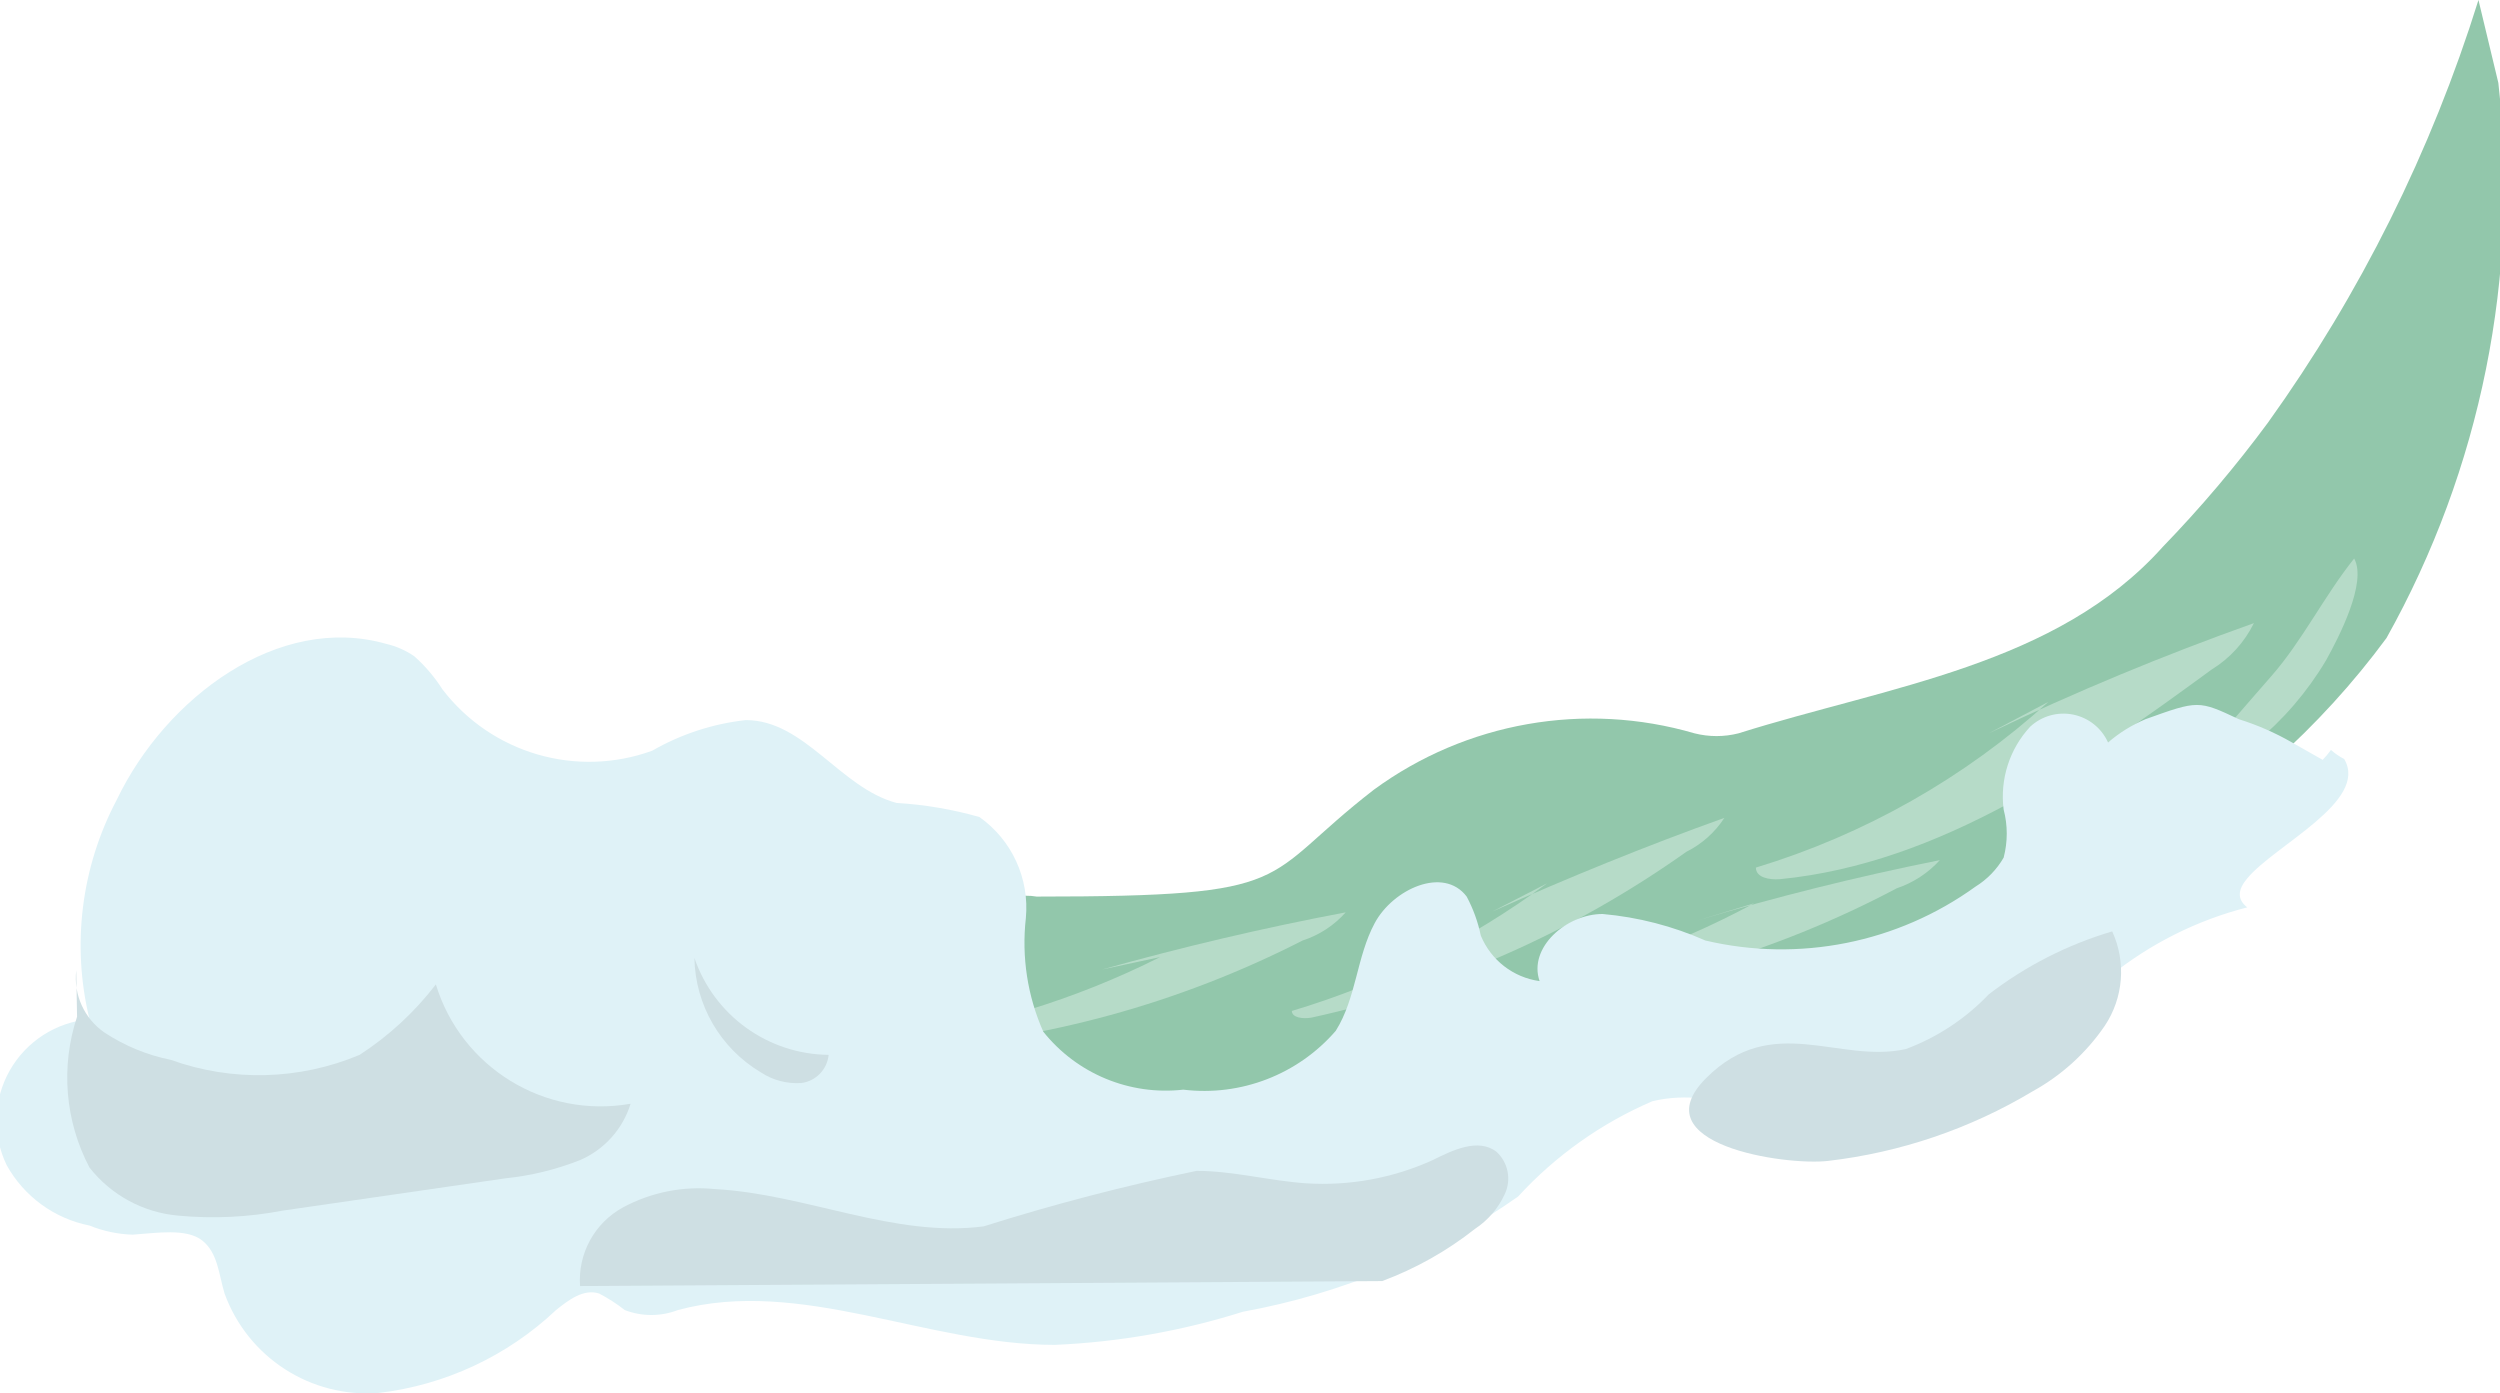
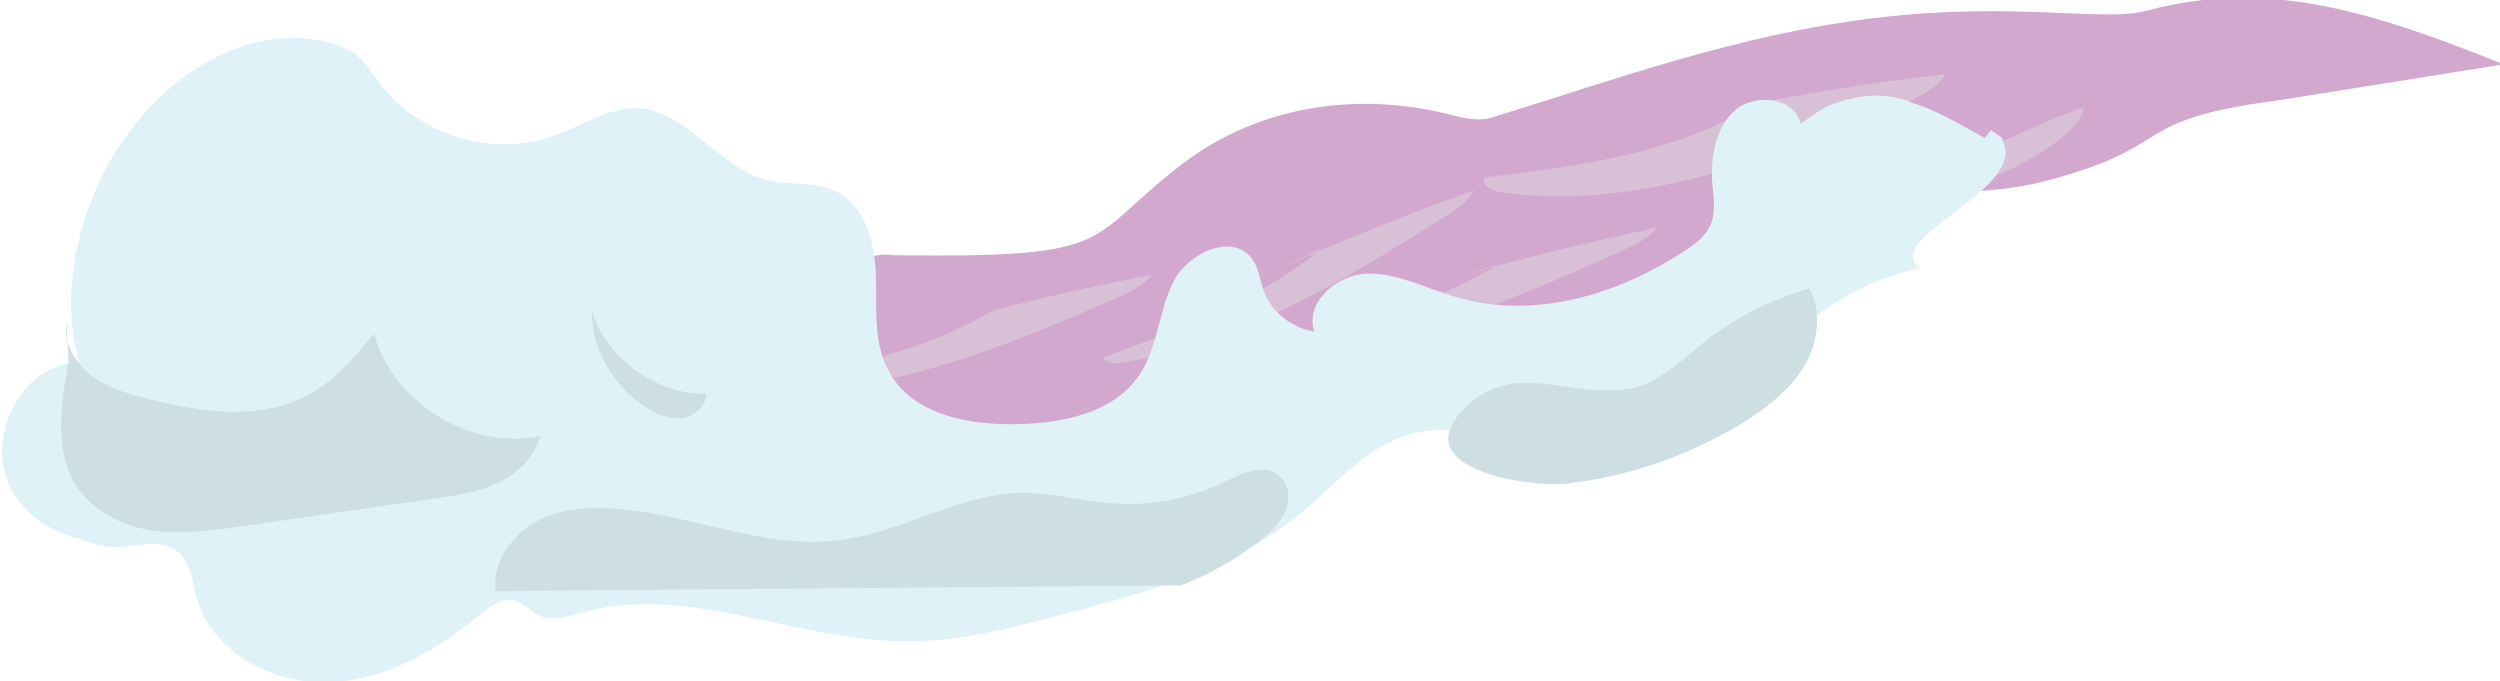
- <svg xmlns="http://www.w3.org/2000/svg" viewBox="0 0 30.17 16.8">
+ <svg xmlns="http://www.w3.org/2000/svg" id="Layer_1" data-name="Layer 1" viewBox="0 0 35.36 9.62">
  <defs>
-     <style>.cls-1{fill:#92c7ab;}.cls-2{fill:#b6dbc8;}.cls-3{fill:#dff2f7;}.cls-4{fill:#cedfe3;}</style>
+     <style>
+       .cls-1 {
+         fill: #dff2f7;
+       }
+ 
+       .cls-1, .cls-2, .cls-3, .cls-4 {
+         stroke-width: 0px;
+       }
+ 
+       .cls-2 {
+         fill: #cedfe3;
+       }
+ 
+       .cls-3 {
+         fill: #d3a8ce;
+       }
+ 
+       .cls-4 {
+         fill: #d8c1d6;
+       }
+     </style>
  </defs>
-   <g id="Layer_2" data-name="Layer 2">
-     <g id="Layer_1-2" data-name="Layer 1">
-       <path class="cls-1" d="M30.15,1a11.16,11.16,0,0,1-1.35,6.7,9.72,9.72,0,0,1-3,2.67,23.79,23.79,0,0,1-3.94,2.13,43.9,43.9,0,0,1-7.34,2,21.72,21.72,0,0,1-5,.56c-2,0,.62-.39-1.11-1.64a4.77,4.77,0,0,1-1.09-1.06c-.57-.8.6-.24.86-1.2.7.05,1.16.45,1.87.48s1.78-.94,2.46-.82c3.22,0,2.66-.2,4.07-1.29a4.44,4.44,0,0,1,3.87-.68,1.08,1.08,0,0,0,.53,0c1.81-.57,3.84-.82,5.12-2.25A14.8,14.8,0,0,0,27.37,5.1,17.88,17.88,0,0,0,29.91,0" />
-       <path class="cls-2" d="M26.23,9.5a6,6,0,0,1-1.18,1.07l1.37-1a9.12,9.12,0,0,0,.79-.6,3.83,3.83,0,0,0,.86-1c.15-.27.5-.94.34-1.23-.36.45-.63,1-1,1.42S26.64,9.06,26.23,9.5Z" />
-       <path class="cls-2" d="M14,11.55a10.1,10.1,0,0,1-3.28,1c0,.08.11.11.22.11a12.19,12.19,0,0,0,4.78-1.31,1.18,1.18,0,0,0,.52-.34q-1.48.28-2.94.69" />
-       <path class="cls-2" d="M18.67,10.66a10,10,0,0,1-3.08,1.54c0,.08.13.1.24.08a12.38,12.38,0,0,0,4.52-2,1.17,1.17,0,0,0,.46-.41c-.95.34-1.88.72-2.8,1.13" />
-       <path class="cls-2" d="M24.72,8.47a9.25,9.25,0,0,1-3.53,2c0,.12.16.15.29.14,1.94-.19,3.64-1.38,5.21-2.53a1.36,1.36,0,0,0,.51-.56A33.11,33.11,0,0,0,24,8.85" />
-       <path class="cls-2" d="M21.17,10.9A10.12,10.12,0,0,1,17.91,12c0,.08.11.11.22.11a12.33,12.33,0,0,0,4.76-1.39,1.24,1.24,0,0,0,.52-.34c-1,.2-2,.45-2.93.73" />
-       <path class="cls-3" d="M27.12,10.6c-.11.13-.13.25,0,.35a4.37,4.37,0,0,0-2.82,2.27,3.61,3.61,0,0,1-.44.22,2.91,2.91,0,0,1-1.42.24c-.85-.07-1.68-.59-2.5-.39a4.73,4.73,0,0,0-1.62,1.15A8.36,8.36,0,0,1,15,15.83a8.8,8.8,0,0,1-2.27.4c-1.54,0-3.07-.82-4.55-.42a.89.89,0,0,1-.64,0,2,2,0,0,0-.31-.2c-.19-.06-.37.08-.52.2a3.76,3.76,0,0,1-2.14,1,1.83,1.83,0,0,1-1.86-1.2c-.07-.23-.08-.49-.27-.64s-.55-.09-.84-.07a1.51,1.51,0,0,1-.52-.11,1.47,1.47,0,0,1-1-.73,1.23,1.23,0,0,1,1-1.76,3.76,3.76,0,0,1,.33-2.65C2,8.42,3.36,7.4,4.66,7.77A1,1,0,0,1,5,7.92a1.89,1.89,0,0,1,.34.4,2.23,2.23,0,0,0,2.53.74A2.91,2.91,0,0,1,9,8.69c.71,0,1.14.82,1.82,1a4.65,4.65,0,0,1,1,.17,1.34,1.34,0,0,1,.56,1.22,2.65,2.65,0,0,0,.21,1.37,1.89,1.89,0,0,0,1.69.7,2.1,2.1,0,0,0,1.84-.71c.25-.4.25-.89.47-1.3s.83-.69,1.11-.32a1.75,1.75,0,0,1,.17.47.9.9,0,0,0,.71.55c-.14-.4.32-.81.76-.81a3.92,3.92,0,0,1,1.24.32,4,4,0,0,0,3.26-.65,1,1,0,0,0,.34-.35,1.14,1.14,0,0,0,0-.58,1.24,1.24,0,0,1,.32-1,.59.59,0,0,1,.94.19,1.73,1.73,0,0,1,.45-.28c.64-.23.64-.23,1.13,0a3.2,3.2,0,0,1,.64.28l.37.21a1.06,1.06,0,0,0,.1-.12.76.76,0,0,0,.16.11,0,0,0,0,1,0,0C28.59,9.67,27.45,10.2,27.12,10.6Z" />
-       <path class="cls-4" d="M.92,11.71a.8.8,0,0,0,.34.75,2.26,2.26,0,0,0,.8.33,3.14,3.14,0,0,0,2.28-.06,3.7,3.7,0,0,0,.92-.85,2.08,2.08,0,0,0,2.35,1.44A1.09,1.09,0,0,1,7,14a3.39,3.39,0,0,1-.9.22l-2.69.39a4.45,4.45,0,0,1-1.26.06,1.53,1.53,0,0,1-1.07-.58,2.33,2.33,0,0,1-.15-1.82" />
-       <path class="cls-4" d="M7,15.52a1,1,0,0,1,.52-.95,1.93,1.93,0,0,1,1.11-.22c1.1.06,2.16.59,3.24.45a26.25,26.25,0,0,1,2.57-.67c.44,0,.88.12,1.32.15A3.2,3.2,0,0,0,17.29,14c.24-.12.55-.27.77-.1a.44.44,0,0,1,.1.51,1,1,0,0,1-.36.42,4.13,4.13,0,0,1-1.12.63" />
-       <path class="cls-4" d="M23,12.66a2.67,2.67,0,0,0,1-.66,4.57,4.57,0,0,1,1.49-.76,1.17,1.17,0,0,1-.09,1.14,2.54,2.54,0,0,1-.87.79,6.2,6.2,0,0,1-2.47.84c-.52.06-2.27-.2-1.47-1S22.19,12.84,23,12.66Z" />
-       <path class="cls-4" d="M10,12.73a.38.38,0,0,1-.33.34.79.79,0,0,1-.49-.13,1.64,1.64,0,0,1-.8-1.38A1.73,1.73,0,0,0,10,12.73Z" />
-     </g>
-   </g>
+   <path class="cls-3" d="M32.22,1.42c-2.15.28-1.4.64-3.25,1.13-1.29.34-1.96-.07-3.08.66-1.25.82-2.56,1.56-3.94,2.13-2.35.97-4.87,1.42-7.34,1.97-1.63.36-3.29.57-4.96.55-2.02-.02.62-.38-1.1-1.64-.41-.3-.8-.64-1.09-1.06-.57-.81.6-.25.86-1.2.7.05,1.16.45,1.87.48.66.02,1.78-.94,2.46-.83,3.22.04,2.65-.2,4.07-1.29,1.1-.84,2.53-1.04,3.86-.68.2.05.38.07.53.02,1.81-.56,3.45-1.16,5.36-1.4,2.03-.25,3.26.06,3.9-.11,1.67-.45,3.13-.01,5.04.76" />
+   <path class="cls-4" d="M26.14,2.62c-.52.13-1.04.26-1.58.25.56-.02,1.11-.04,1.67-.06.33-.01.67-.02,1-.07.44-.06.88-.18,1.28-.38.27-.14.93-.51.96-.84-.54.18-1.06.47-1.61.65s-1.14.32-1.72.46Z" />
+   <path class="cls-4" d="M14.04,4.39c-.92.57-2.13.82-3.28,1.05-.04.08.11.11.22.11,1.66,0,3.28-.67,4.78-1.32.2-.09.42-.19.52-.34-.99.19-1.97.42-2.94.69" />
+   <path class="cls-4" d="M18.7,3.51c-.83.7-1.98,1.14-3.08,1.54-.02.08.13.1.24.08,1.64-.25,3.14-1.16,4.52-2.03.19-.12.39-.25.47-.41-.95.34-1.89.72-2.8,1.13" />
+   <path class="cls-4" d="M24.88,1.44c-1.11.72-2.53.91-3.89,1.07-.05.11.12.19.25.21,1.93.27,3.86-.49,5.65-1.24.24-.1.5-.22.63-.43-1.17.13-2.33.32-3.47.58" />
+   <path class="cls-4" d="M21.19,3.74c-.92.58-2.12.85-3.26,1.1-.04.08.11.11.22.11,1.66-.02,3.27-.72,4.76-1.39.2-.09.42-.19.52-.34-.99.21-1.97.45-2.93.73" />
+   <path class="cls-1" d="M27.14,3.44c-.11.13-.13.25.02.35-1.31.31-2.02,1.03-2.82,2.27-.14.08-.29.16-.44.22-.46.19-.93.29-1.42.24-.85-.08-1.67-.6-2.49-.39-.65.16-1.1.73-1.62,1.15-.93.76-2.13,1.09-3.3,1.4-.74.2-1.5.4-2.27.39-1.54,0-3.07-.82-4.55-.41-.21.06-.44.14-.64.04-.11-.06-.19-.16-.31-.2-.19-.06-.37.08-.52.2-.62.51-1.35.93-2.14.95-.8.03-1.64-.43-1.86-1.2-.06-.23-.08-.49-.26-.64-.22-.19-.56-.09-.85-.07-.18,0-.36-.04-.52-.11-.42-.1-.8-.34-1-.73-.37-.72.16-1.77.97-1.77-.25-.88-.07-1.84.33-2.65C2.05,1.26,3.38.25,4.69.61c.12.04.23.08.33.15.14.11.23.26.34.41.56.75,1.64,1.08,2.53.73.37-.14.73-.38,1.12-.37.7.03,1.14.83,1.82,1.01.33.09.7.02,1,.17.42.21.55.75.56,1.22s-.04.97.21,1.37c.33.55,1.05.7,1.69.7.69,0,1.47-.14,1.84-.72.25-.39.26-.89.47-1.3.21-.41.83-.69,1.11-.32.1.14.11.31.17.47.11.29.4.51.71.56-.14-.41.32-.81.75-.82.43-.01.83.21,1.25.33,1.1.33,2.3-.03,3.25-.66.14-.09.28-.2.35-.35.08-.18.05-.38.03-.58-.03-.38.04-.8.32-1.05.29-.25.84-.18.93.19.16-.11.31-.23.46-.28q.64-.23,1.13-.01c.21.06.42.17.63.28.15.08.29.16.38.21.04-.04.06-.07.09-.11.06.04.11.08.16.11,0,.01,0,.02,0,.03.29.52-.84,1.05-1.17,1.45Z" />
+   <path class="cls-2" d="M.94,4.56c-.05.28.12.57.35.75s.52.26.8.33c.75.19,1.59.32,2.28-.06.37-.2.65-.53.92-.86.27.98,1.36,1.65,2.35,1.45-.08.3-.32.53-.6.66s-.59.18-.89.22c-.9.13-1.8.26-2.7.39-.42.06-.84.12-1.25.07s-.83-.24-1.08-.58c-.37-.51-.26-1.2-.15-1.82" />
+   <path class="cls-2" d="M7.01,8.36c-.05-.38.2-.75.52-.95s.73-.24,1.11-.22c1.09.06,2.15.59,3.24.45.88-.11,1.68-.65,2.56-.67.44,0,.88.12,1.32.15.53.04,1.07-.07,1.55-.3.25-.12.55-.27.77-.1.15.11.18.34.1.51s-.22.31-.36.42c-.34.26-.72.48-1.12.63" />
+   <path class="cls-2" d="M23.06,5.5c.41-.09.72-.4,1.04-.66.44-.35.95-.6,1.49-.76.19.35.12.8-.09,1.13s-.54.58-.88.79c-.75.45-1.59.74-2.46.84-.52.06-2.27-.2-1.47-1.04.73-.76,1.52-.13,2.37-.31Z" />
+   <path class="cls-2" d="M9.99,5.57c0,.17-.16.31-.33.34s-.34-.04-.49-.13c-.47-.28-.81-.83-.8-1.38.22.68.91,1.18,1.62,1.17Z" />
</svg>
